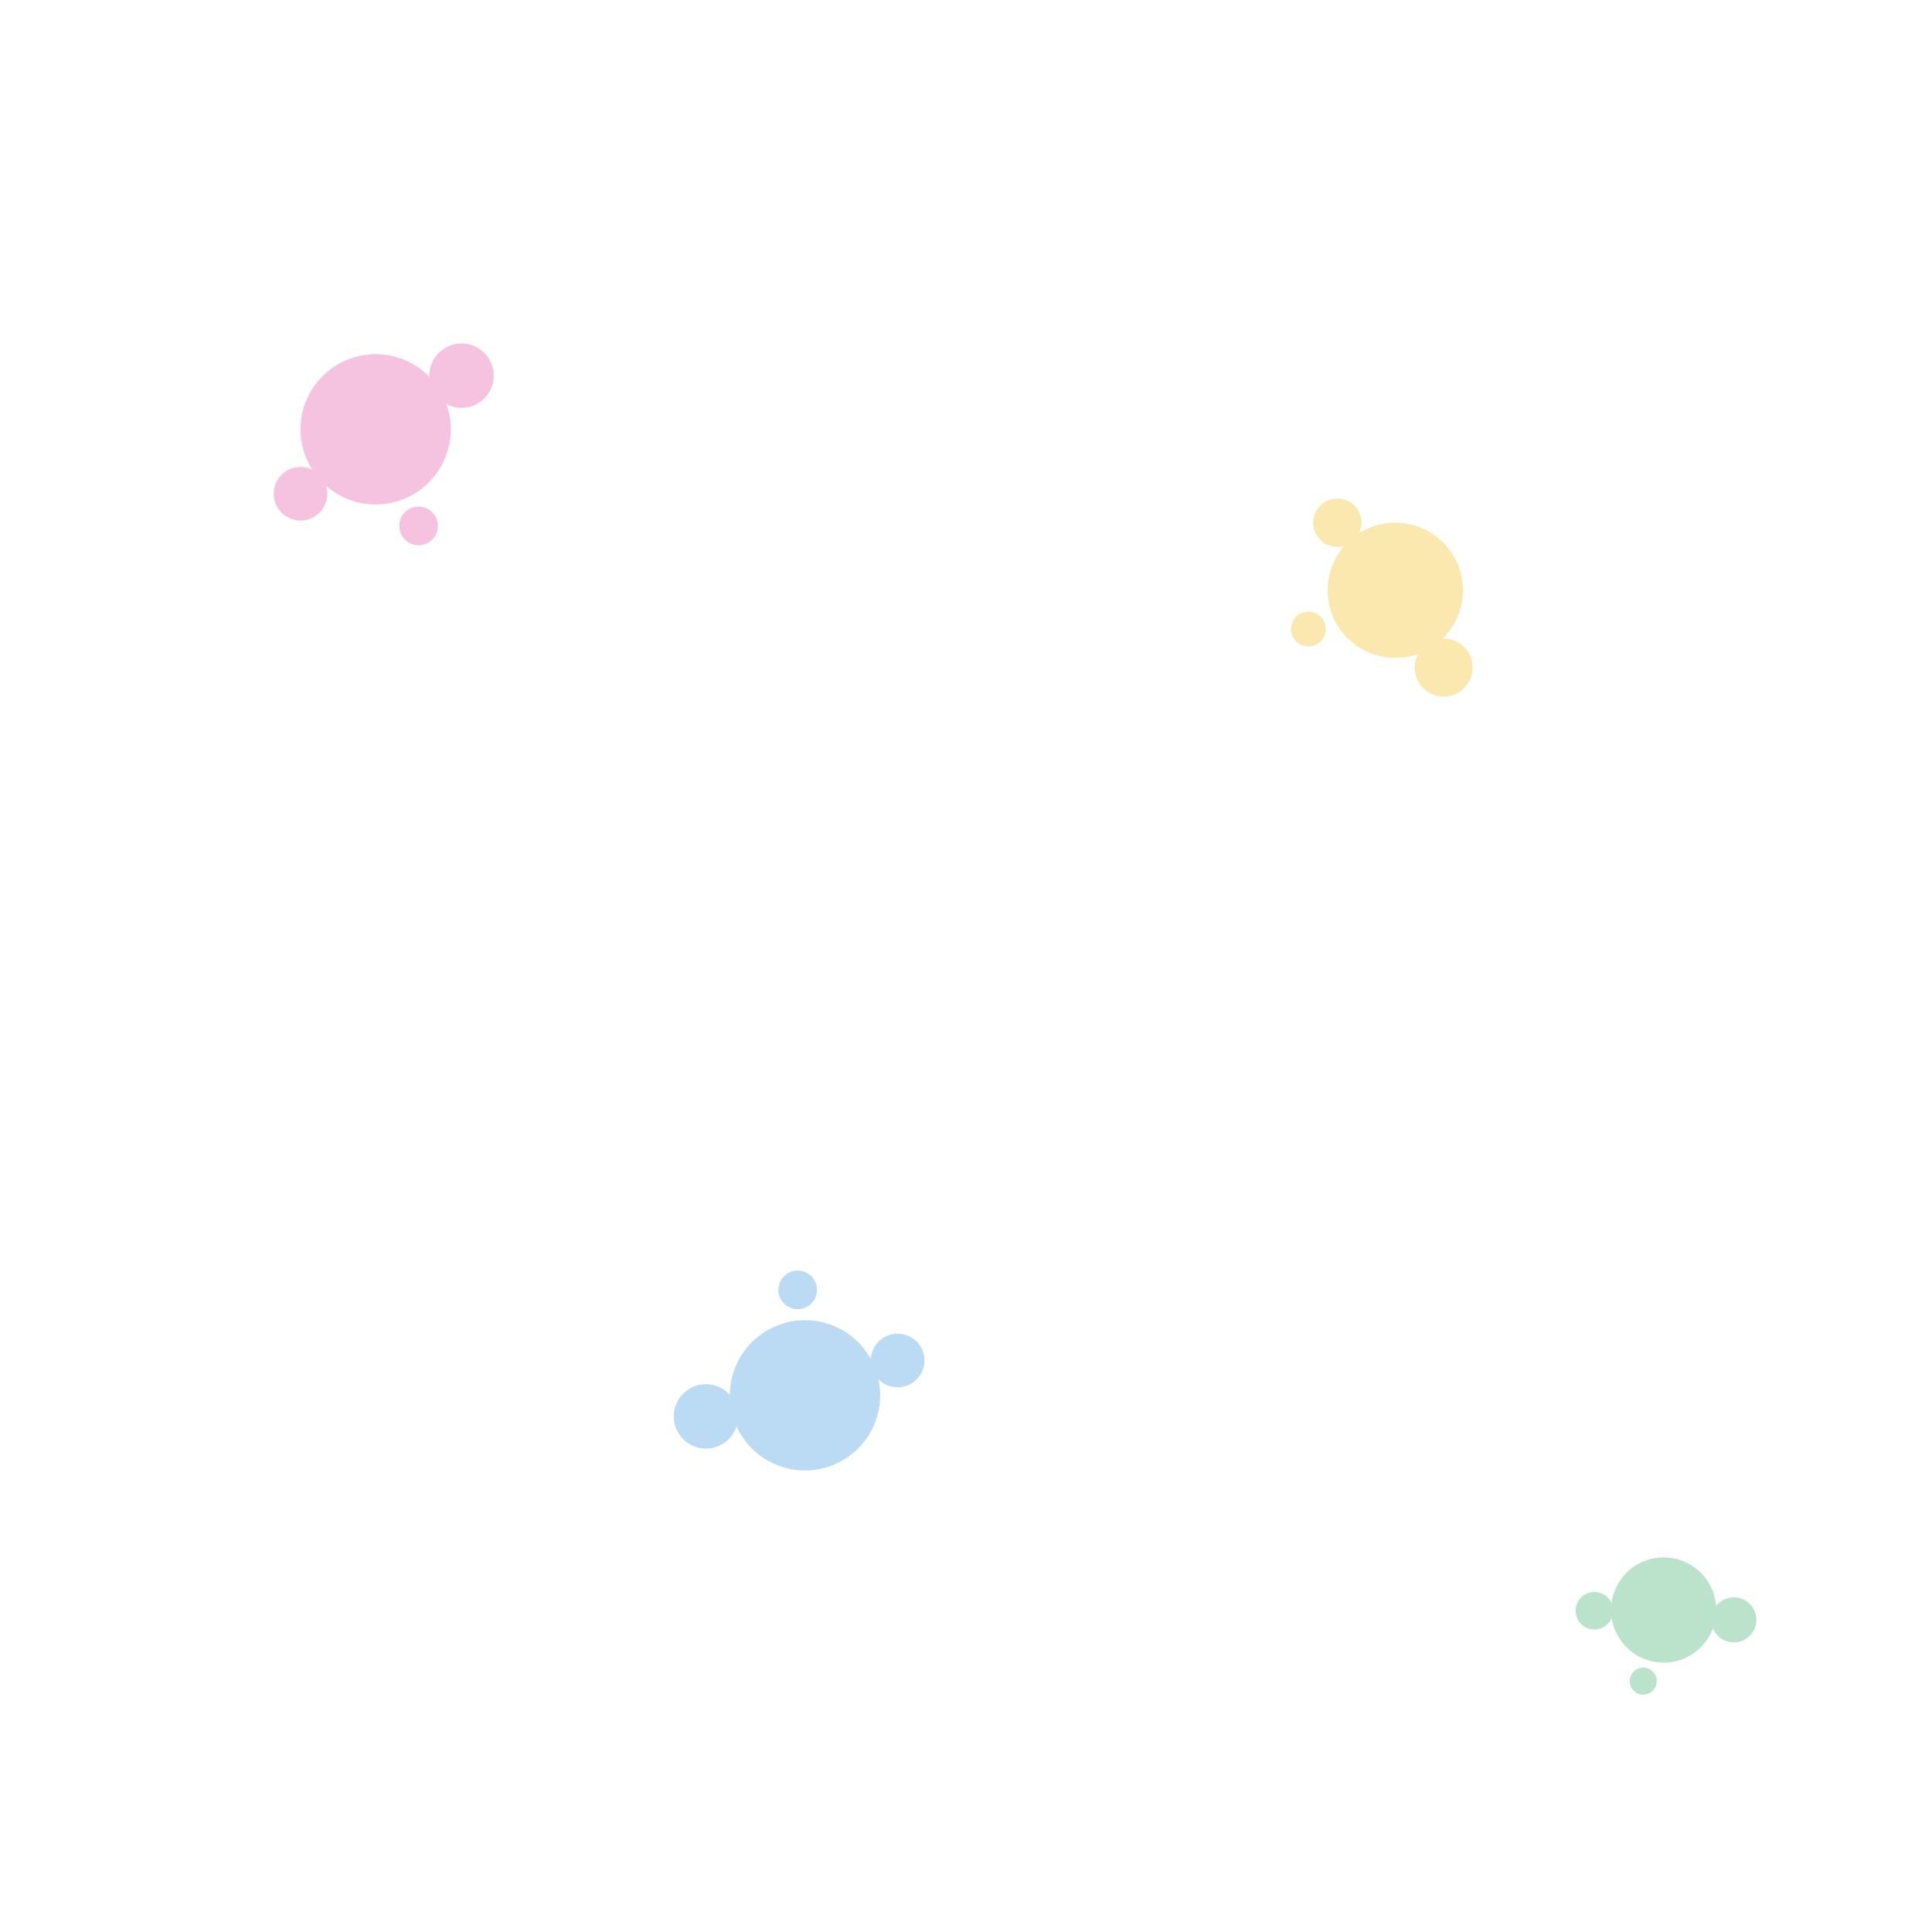
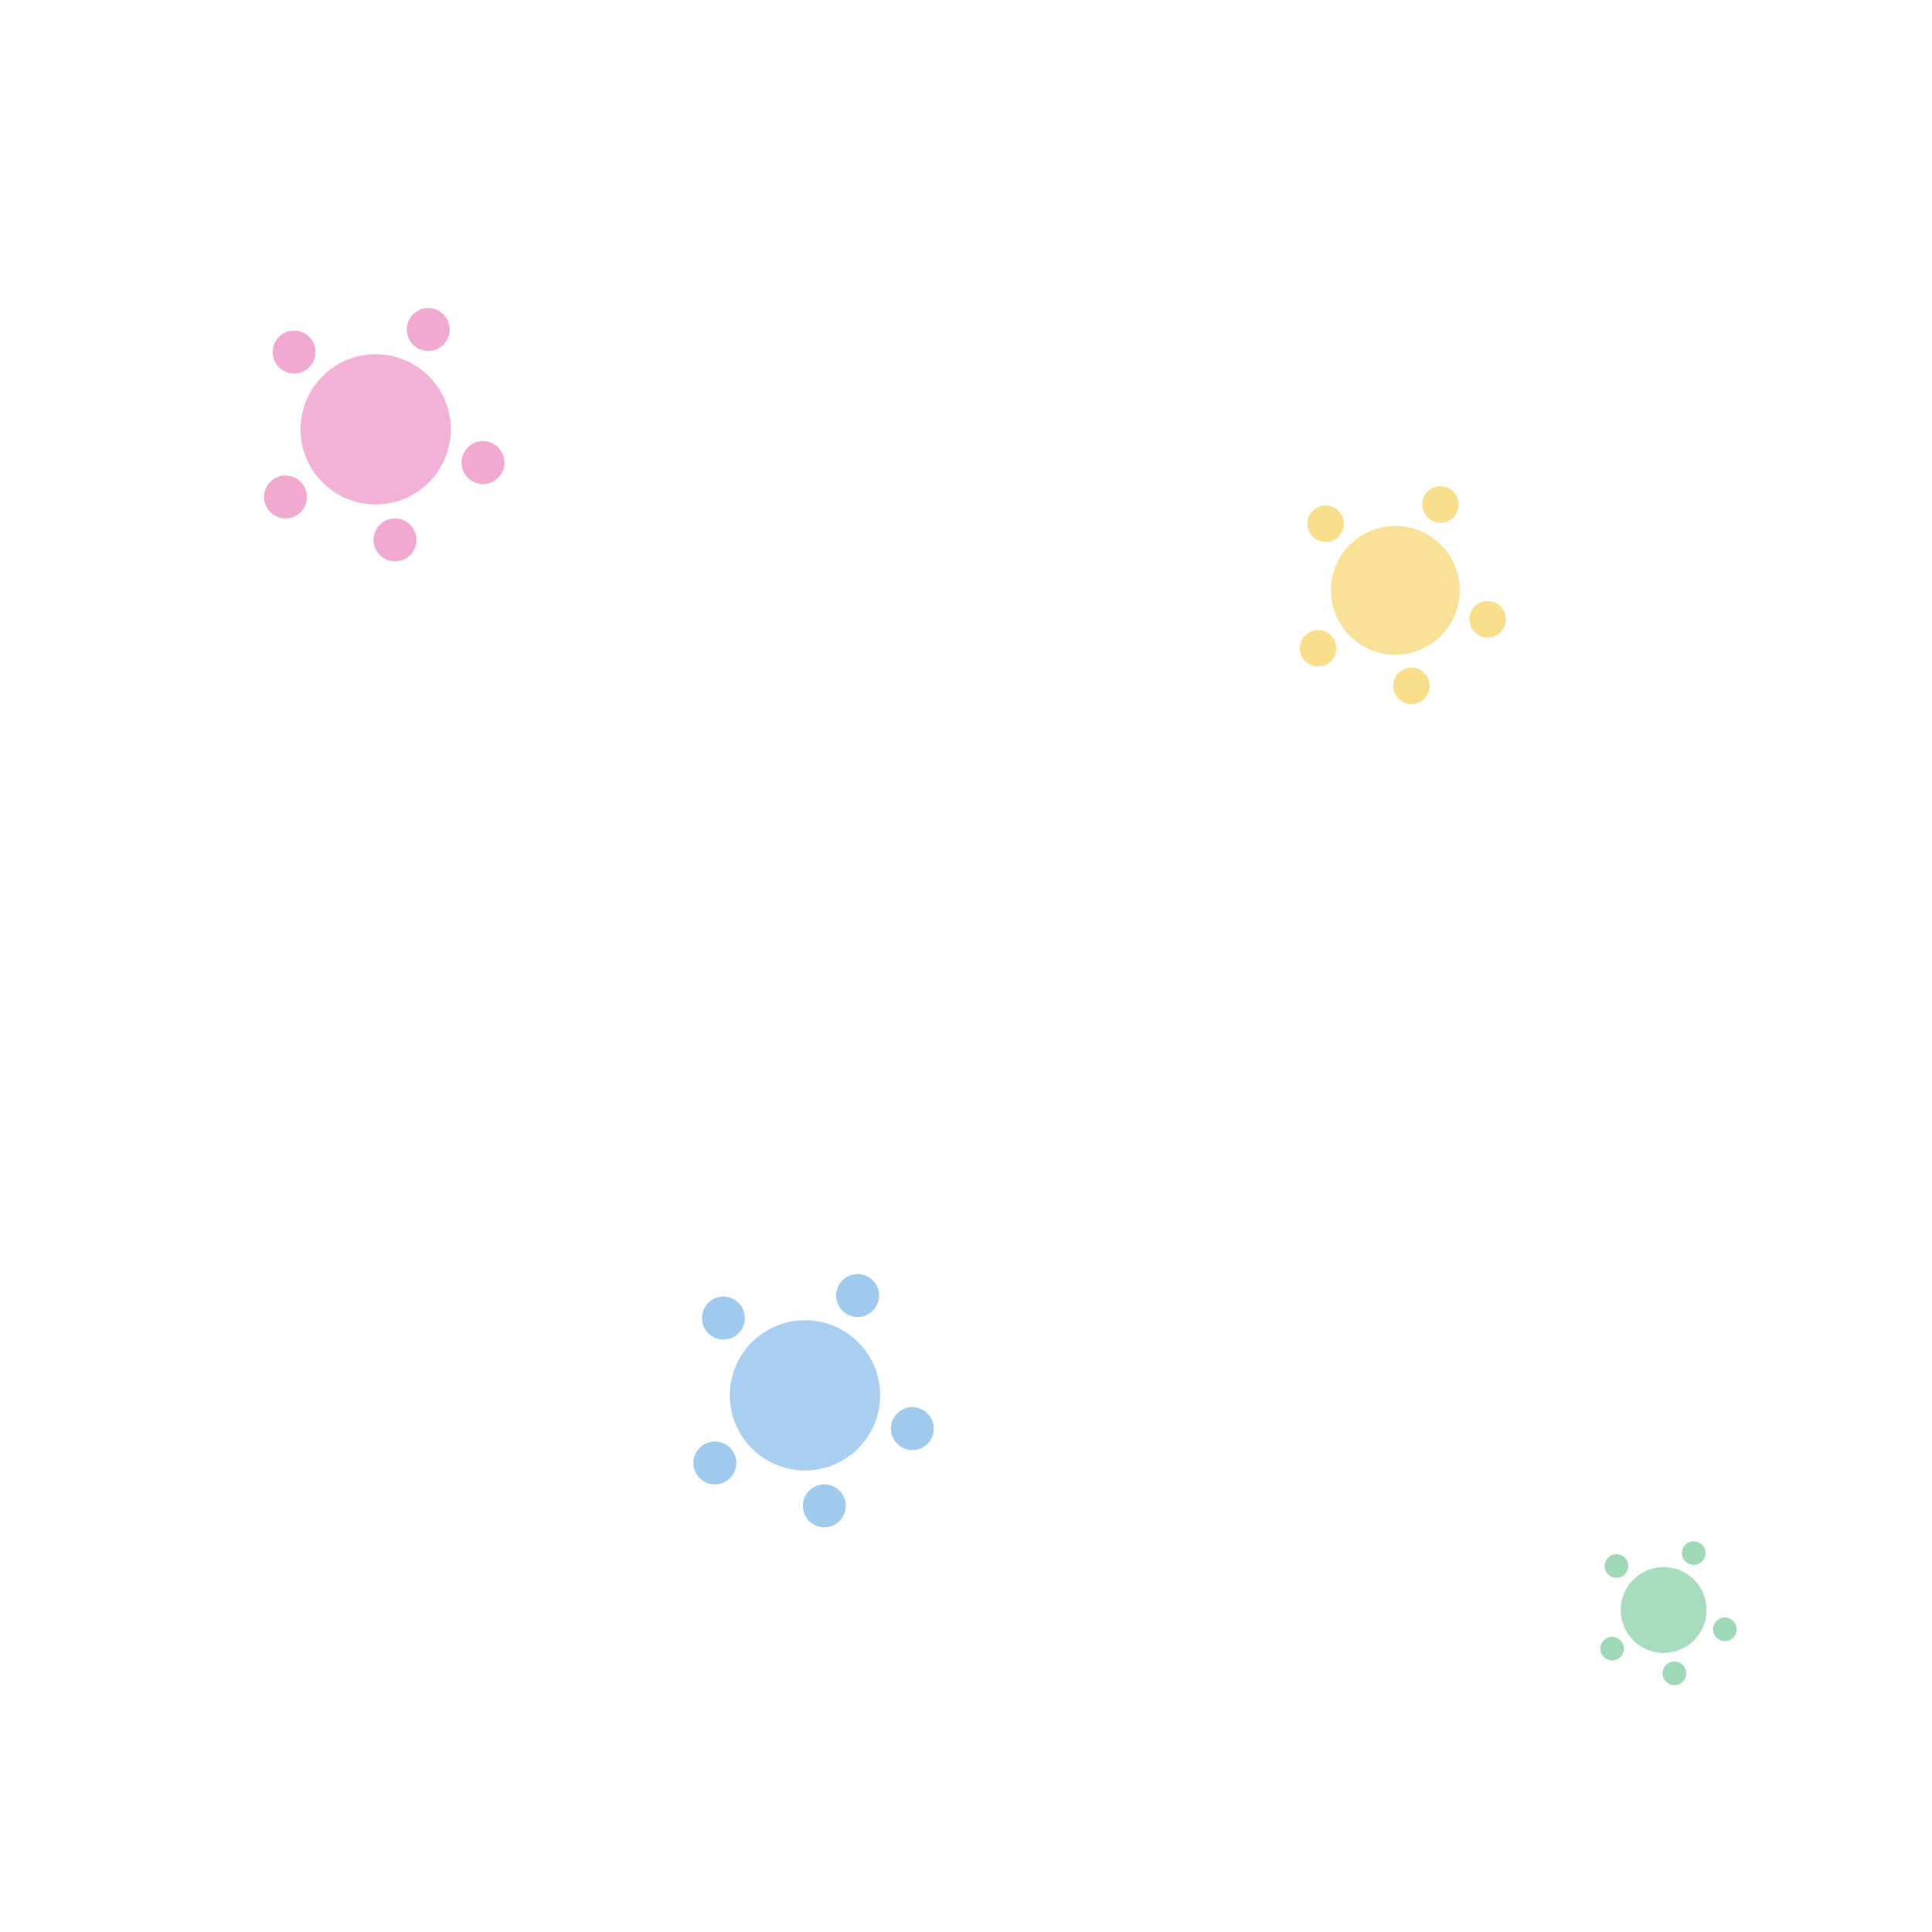
<svg xmlns="http://www.w3.org/2000/svg" width="180" height="180" viewBox="0 0 180 180">
-   <g opacity="0.32">
-     <g transform="translate(35 40) rotate(0) scale(1)">
-       <circle r="7" fill="#e0409a" />
-       <circle cx="8" cy="-5" r="3" fill="#e0409a" />
-       <circle cx="-7" cy="6" r="2.5" fill="#e0409a" />
-       <circle cx="4" cy="9" r="1.8" fill="#e0409a" />
+   <g opacity="0.45">
+     <g transform="translate(35.0 40.0) rotate(0) scale(1)">
+       <circle r="7" fill="#e0409a" opacity="0.9" />
+       <circle cx="10.0" cy="3.1" r="2.0" fill="#e0409a" />
+       <circle cx="1.8" cy="10.3" r="2.0" fill="#e0409a" />
+       <circle cx="-8.4" cy="6.3" r="2.0" fill="#e0409a" />
+       <circle cx="-7.6" cy="-7.2" r="2.0" fill="#e0409a" />
+       <circle cx="4.9" cy="-9.3" r="2.0" fill="#e0409a" />
    </g>
-     <g transform="translate(130 55) rotate(90) scale(0.9)">
-       <circle r="7" fill="#f2b600" />
-       <circle cx="8" cy="-5" r="3" fill="#f2b600" />
-       <circle cx="-7" cy="6" r="2.5" fill="#f2b600" />
-       <circle cx="4" cy="9" r="1.8" fill="#f2b600" />
+     <g transform="translate(130.0 55.0) rotate(0) scale(1)">
+       <circle r="6" fill="#f2b600" opacity="0.9" />
+       <circle cx="8.6" cy="2.7" r="1.7" fill="#f2b600" />
+       <circle cx="1.5" cy="8.9" r="1.7" fill="#f2b600" />
+       <circle cx="-7.2" cy="5.4" r="1.7" fill="#f2b600" />
+       <circle cx="-6.5" cy="-6.2" r="1.7" fill="#f2b600" />
+       <circle cx="4.2" cy="-8.0" r="1.7" fill="#f2b600" />
    </g>
-     <g transform="translate(75 130) rotate(200) scale(1)">
-       <circle r="7" fill="#2a8ad8" />
-       <circle cx="8" cy="-5" r="3" fill="#2a8ad8" />
-       <circle cx="-7" cy="6" r="2.5" fill="#2a8ad8" />
-       <circle cx="4" cy="9" r="1.8" fill="#2a8ad8" />
+     <g transform="translate(75.0 130.0) rotate(0) scale(1)">
+       <circle r="7" fill="#2a8ad8" opacity="0.9" />
+       <circle cx="10.0" cy="3.1" r="2.0" fill="#2a8ad8" />
+       <circle cx="1.8" cy="10.3" r="2.0" fill="#2a8ad8" />
+       <circle cx="-8.4" cy="6.3" r="2.0" fill="#2a8ad8" />
+       <circle cx="-7.6" cy="-7.2" r="2.0" fill="#2a8ad8" />
+       <circle cx="4.9" cy="-9.3" r="2.0" fill="#2a8ad8" />
    </g>
-     <g transform="translate(155 150) rotate(40) scale(0.7)">
-       <circle r="7" fill="#28a860" />
-       <circle cx="8" cy="-5" r="3" fill="#28a860" />
-       <circle cx="-7" cy="6" r="2.5" fill="#28a860" />
-       <circle cx="4" cy="9" r="1.8" fill="#28a860" />
+     <g transform="translate(155.0 150.0) rotate(0) scale(1)">
+       <circle r="4" fill="#28a860" opacity="0.9" />
+       <circle cx="5.7" cy="1.8" r="1.1" fill="#28a860" />
+       <circle cx="1.0" cy="5.9" r="1.1" fill="#28a860" />
+       <circle cx="-4.8" cy="3.6" r="1.1" fill="#28a860" />
+       <circle cx="-4.4" cy="-4.1" r="1.1" fill="#28a860" />
+       <circle cx="2.8" cy="-5.3" r="1.1" fill="#28a860" />
    </g>
  </g>
</svg>
